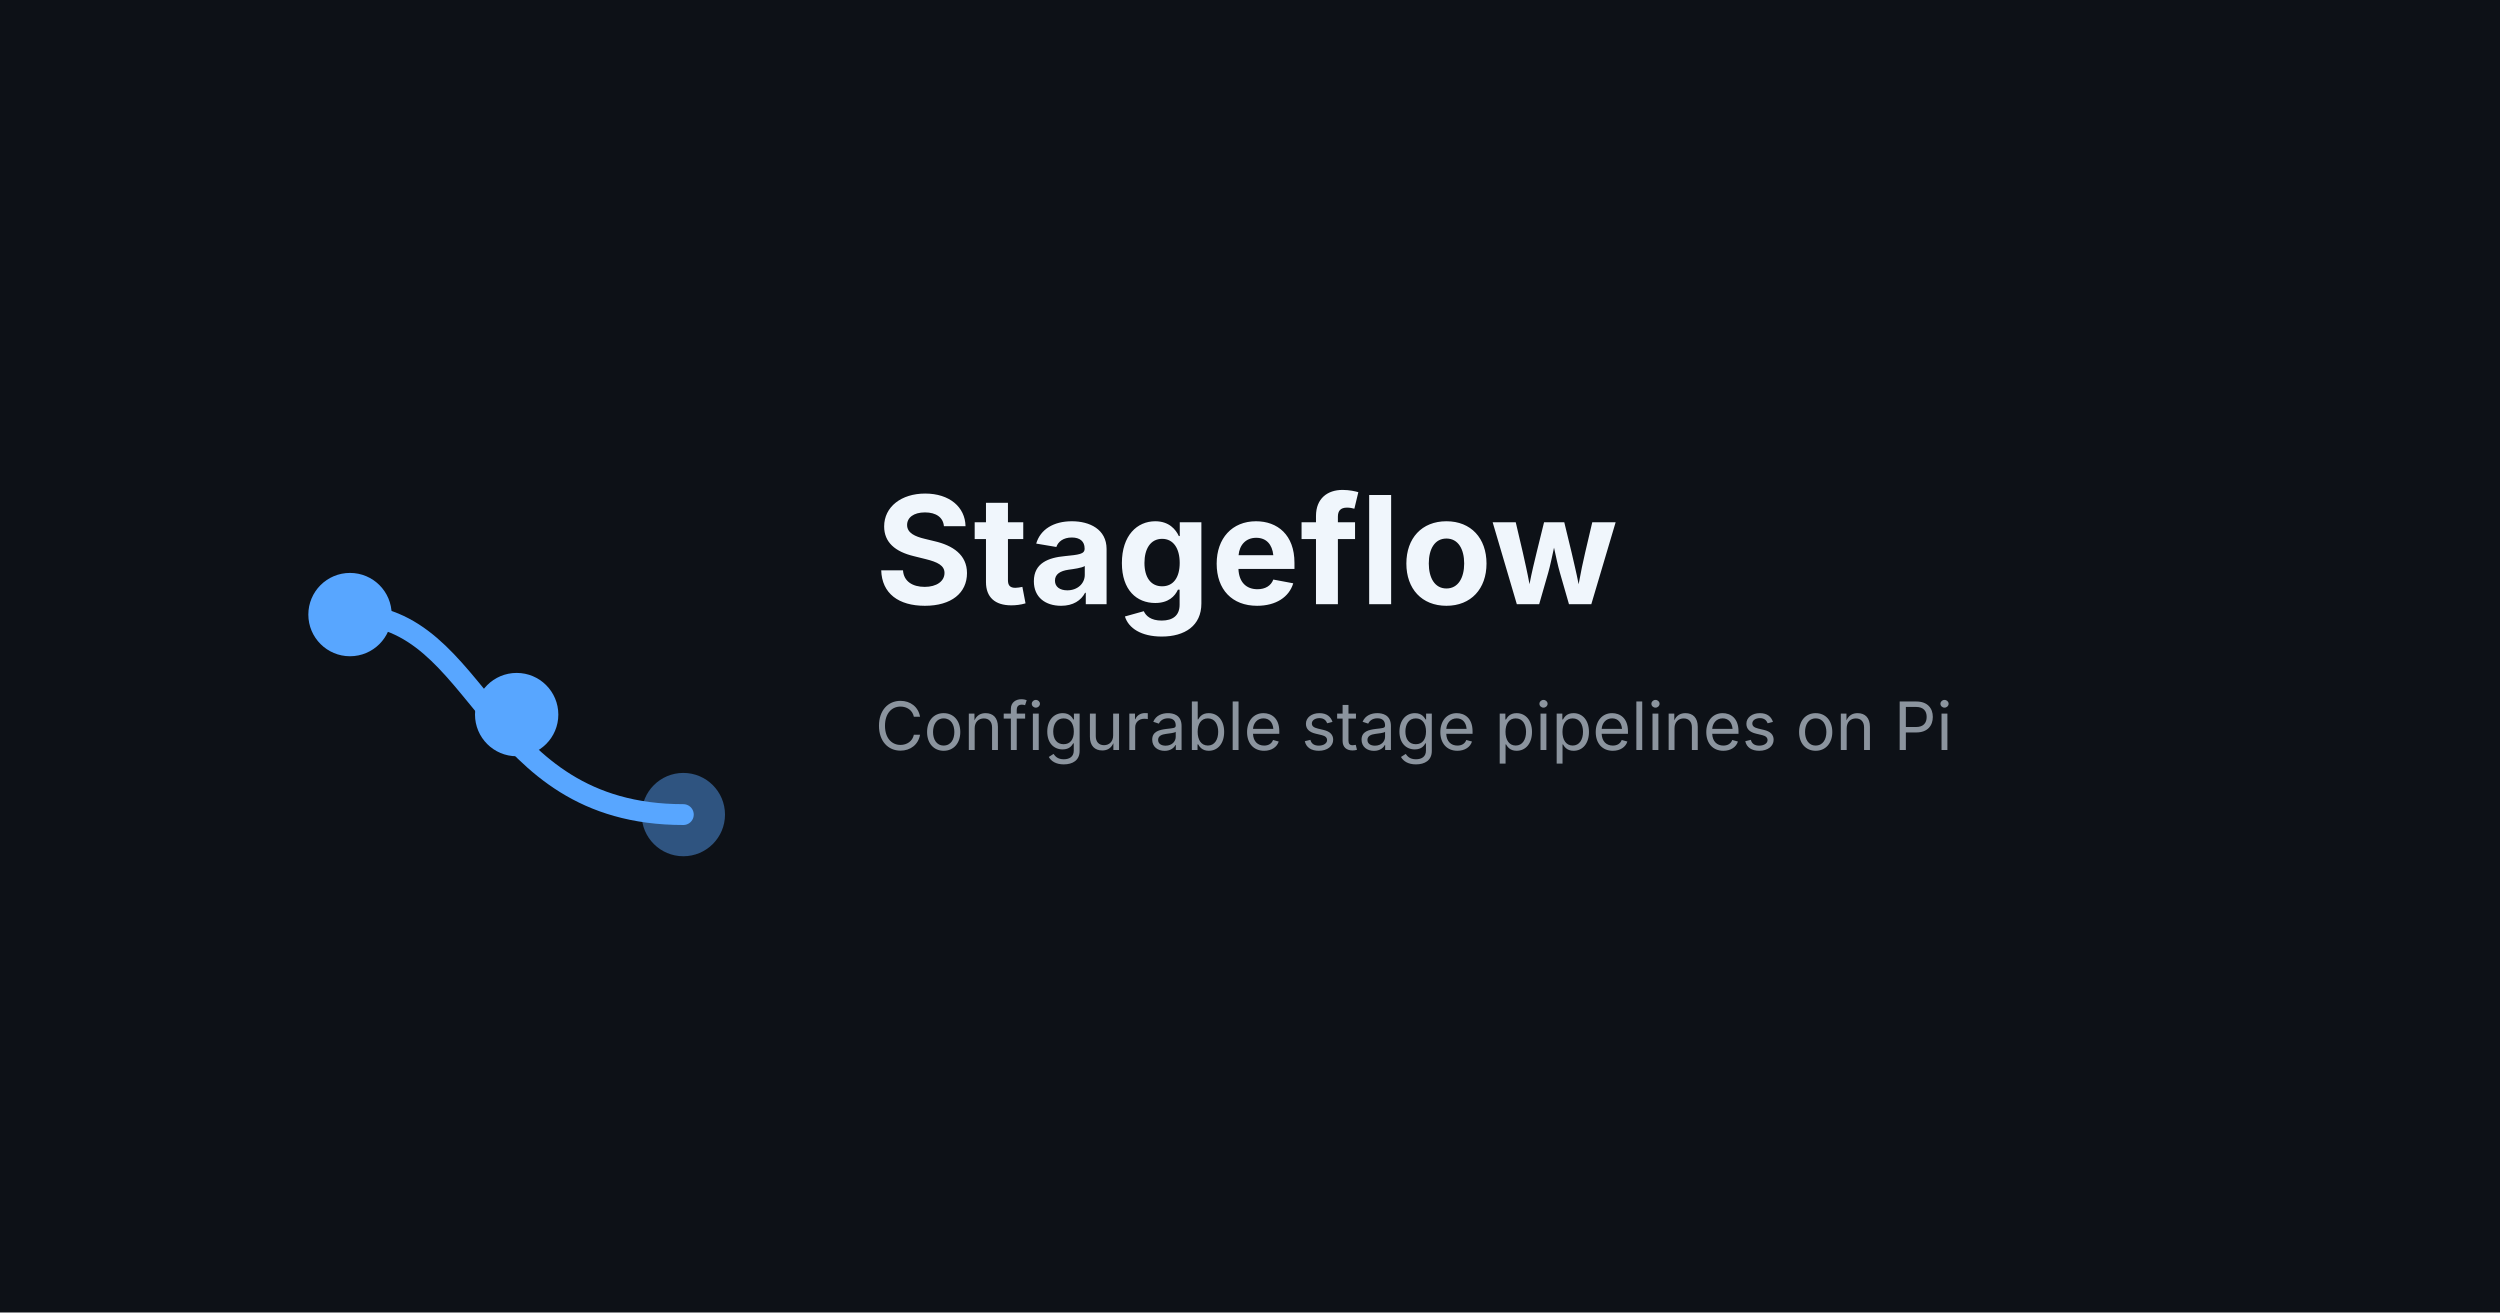
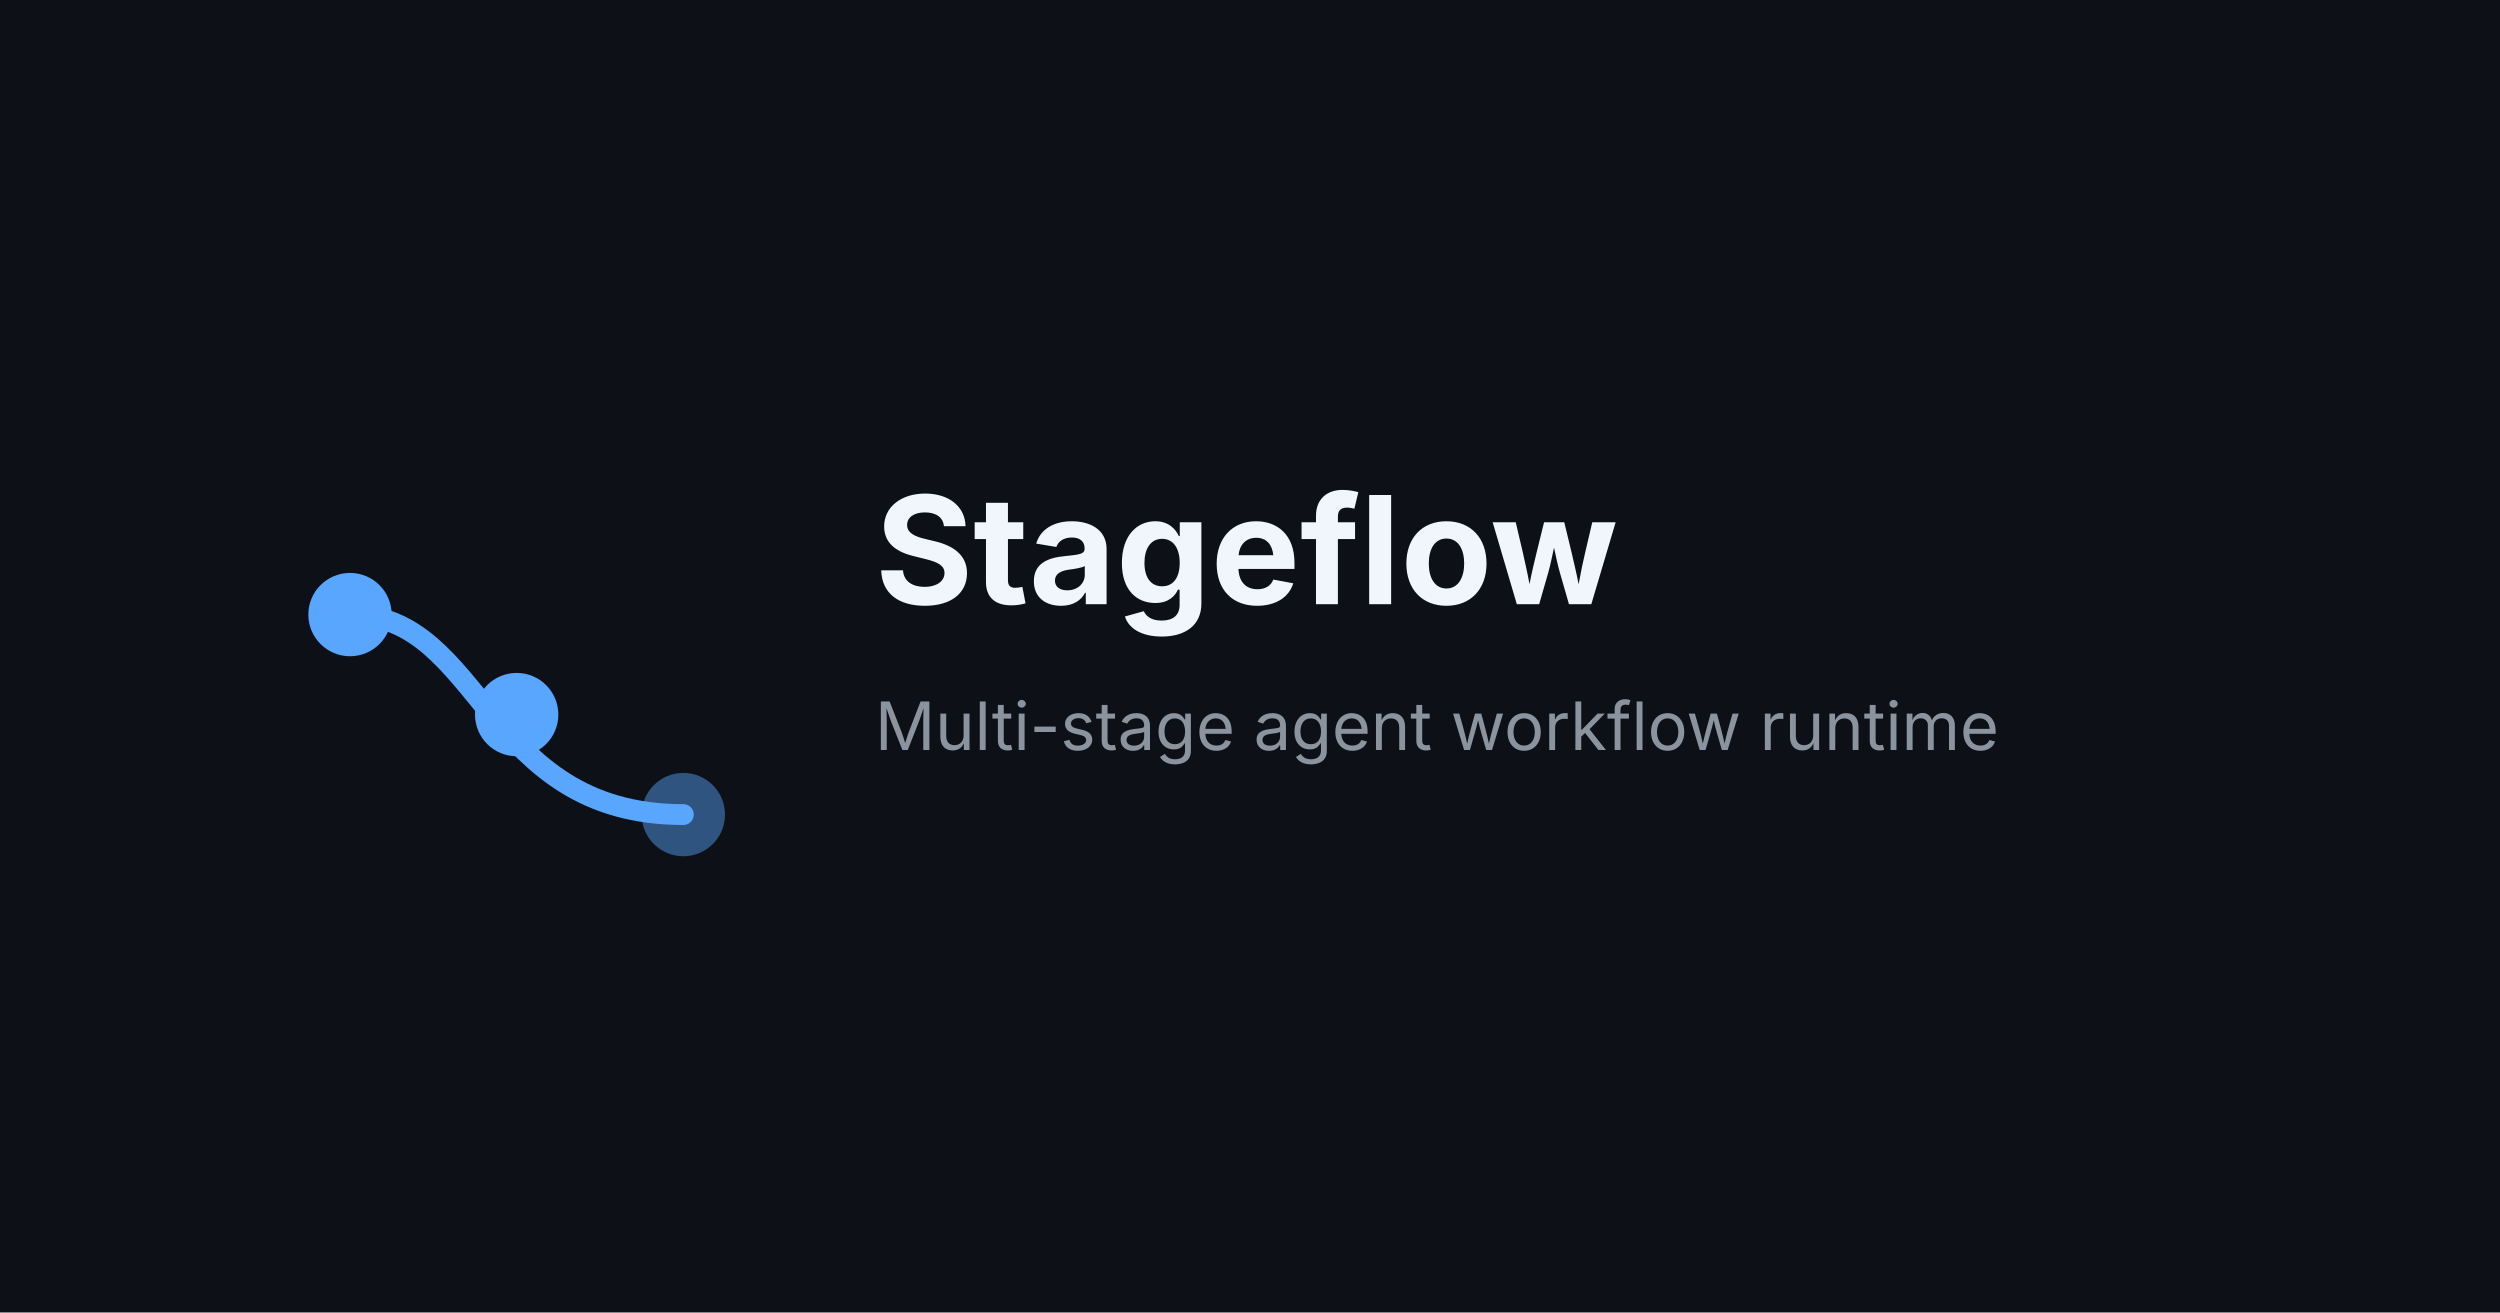
<svg xmlns="http://www.w3.org/2000/svg" width="1200" height="630" viewBox="0 0 1200 630" fill="none" role="img" aria-label="Stageflow">
  <rect width="1200" height="630" fill="#0d1117" />
  <g transform="translate(120 215) scale(4)">
    <path d="M 12 20 C 28 20, 28 44, 52 44" stroke="#58a6ff" stroke-width="2.5" stroke-linecap="round" />
    <circle cx="12" cy="20" r="5" fill="#58a6ff" />
    <circle cx="32" cy="32" r="5" fill="#58a6ff" />
    <circle cx="52" cy="44" r="5" fill="#58a6ff" opacity="0.45" />
  </g>
  <text x="420" y="290" fill="#f0f6fc" font-family="system-ui, -apple-system, Segoe UI, sans-serif" font-size="72" font-weight="700">Stageflow</text>
-   <text x="420" y="360" fill="#8b949e" font-family="system-ui, -apple-system, Segoe UI, sans-serif" font-size="32">Configurable stage pipelines on Pi</text>
+   <text x="420" y="360" fill="#8b949e" font-family="system-ui, -apple-system, Segoe UI, sans-serif" font-size="32">Multi-stage agent workflow runtime</text>
</svg>
